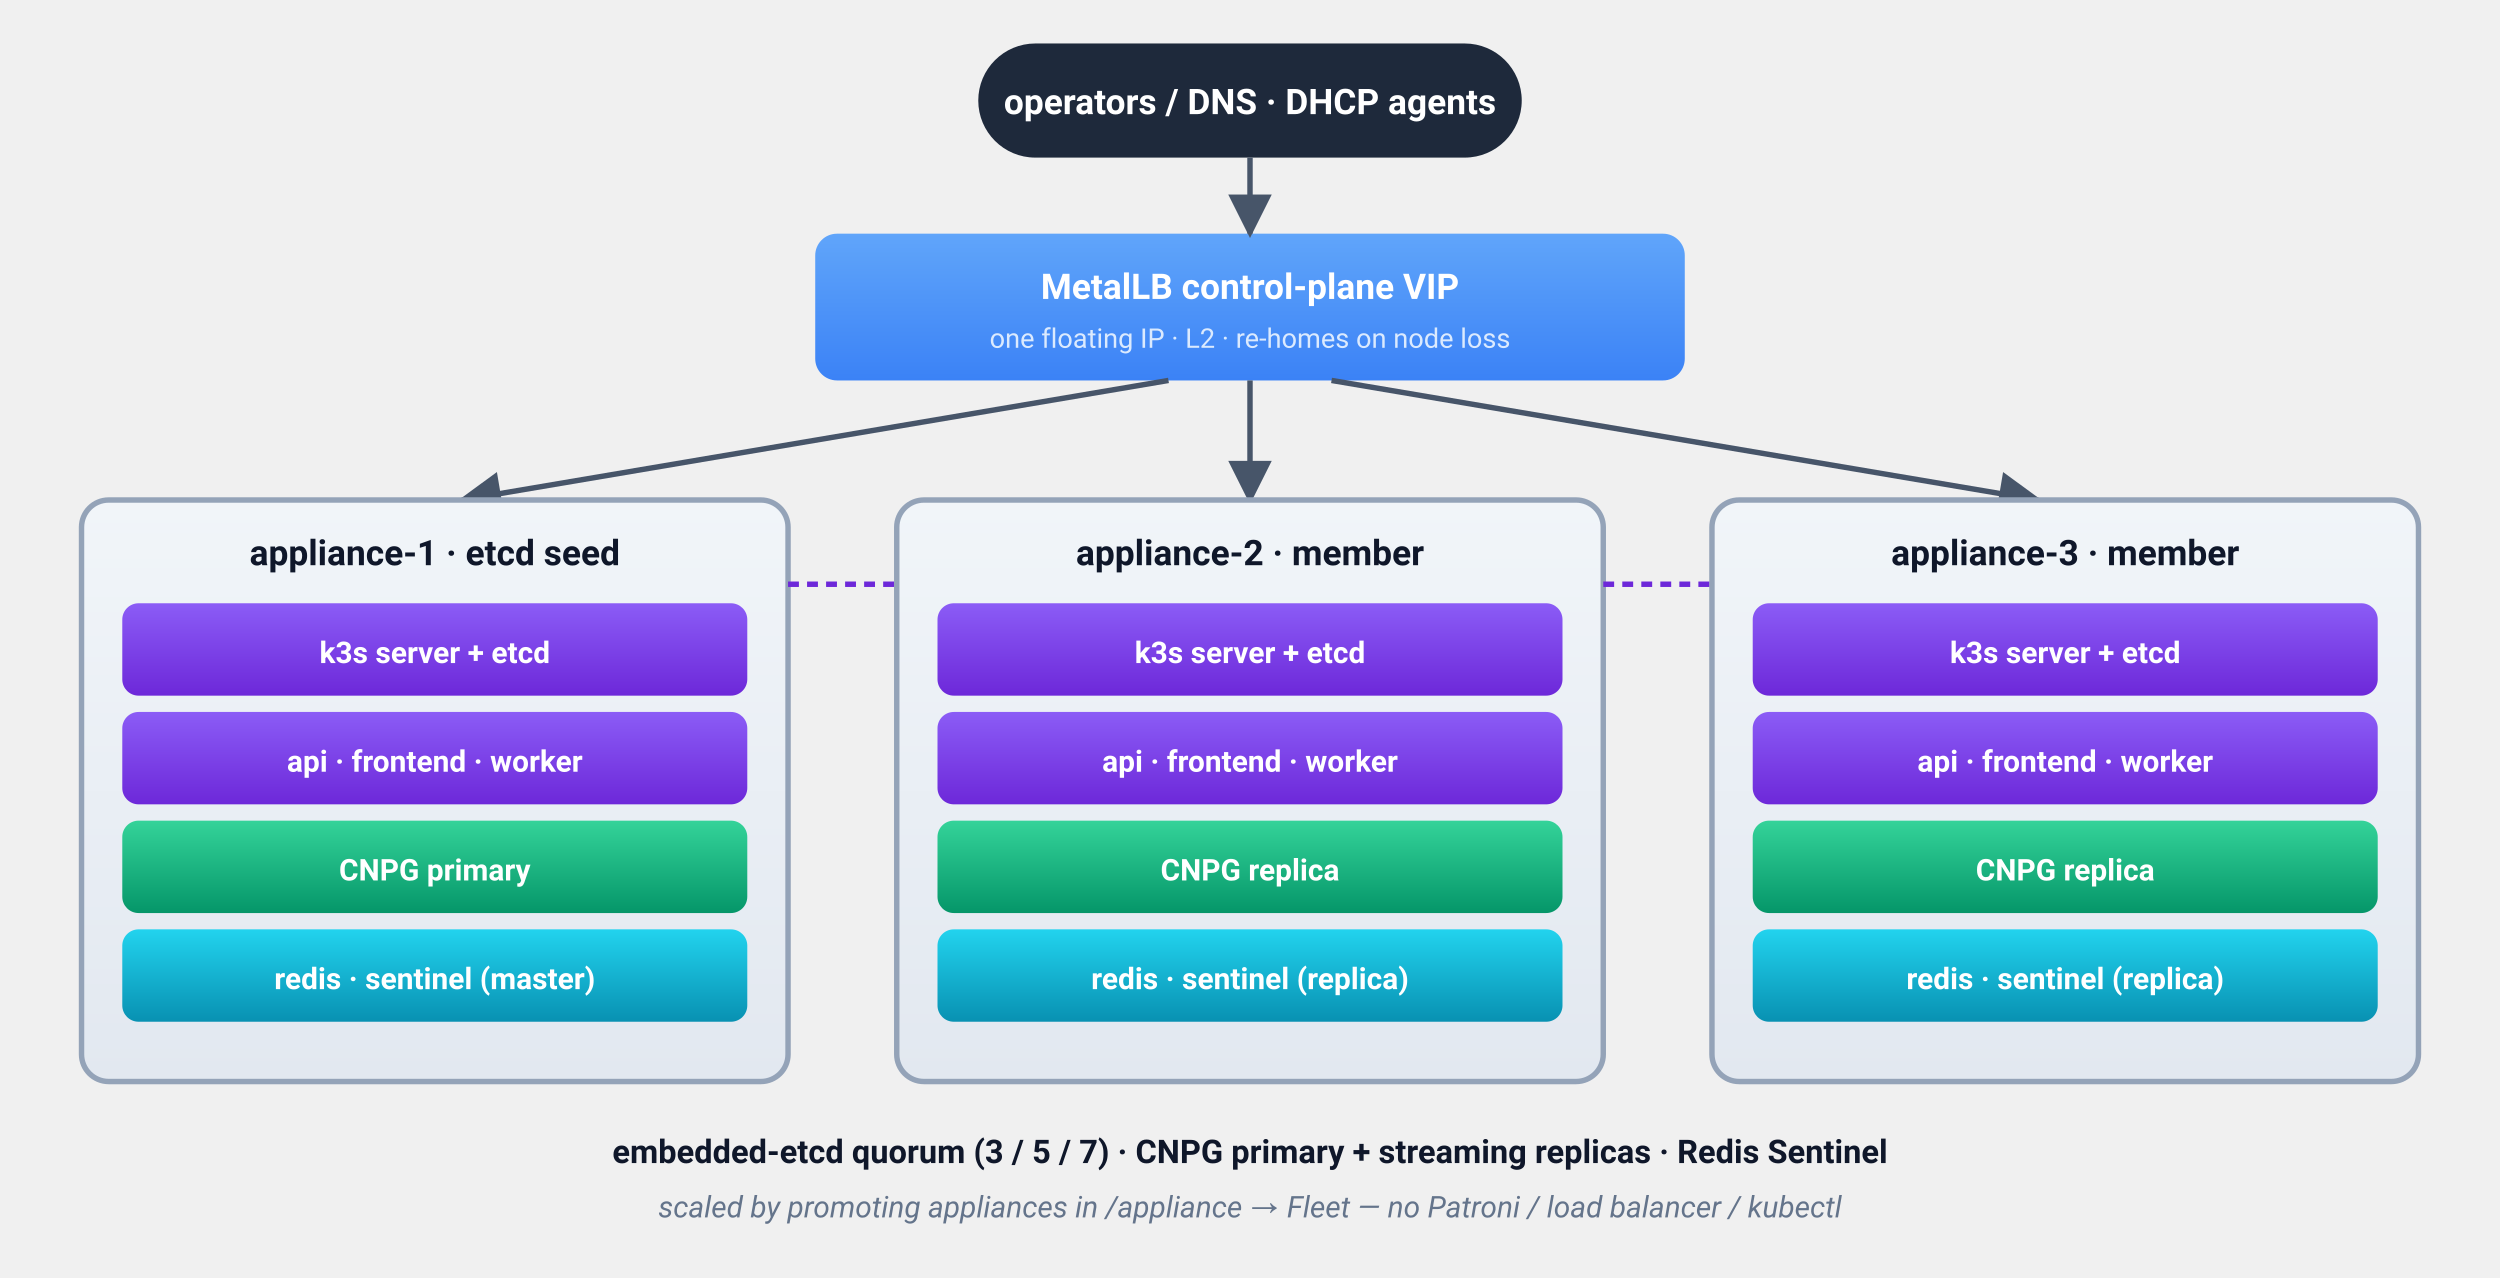
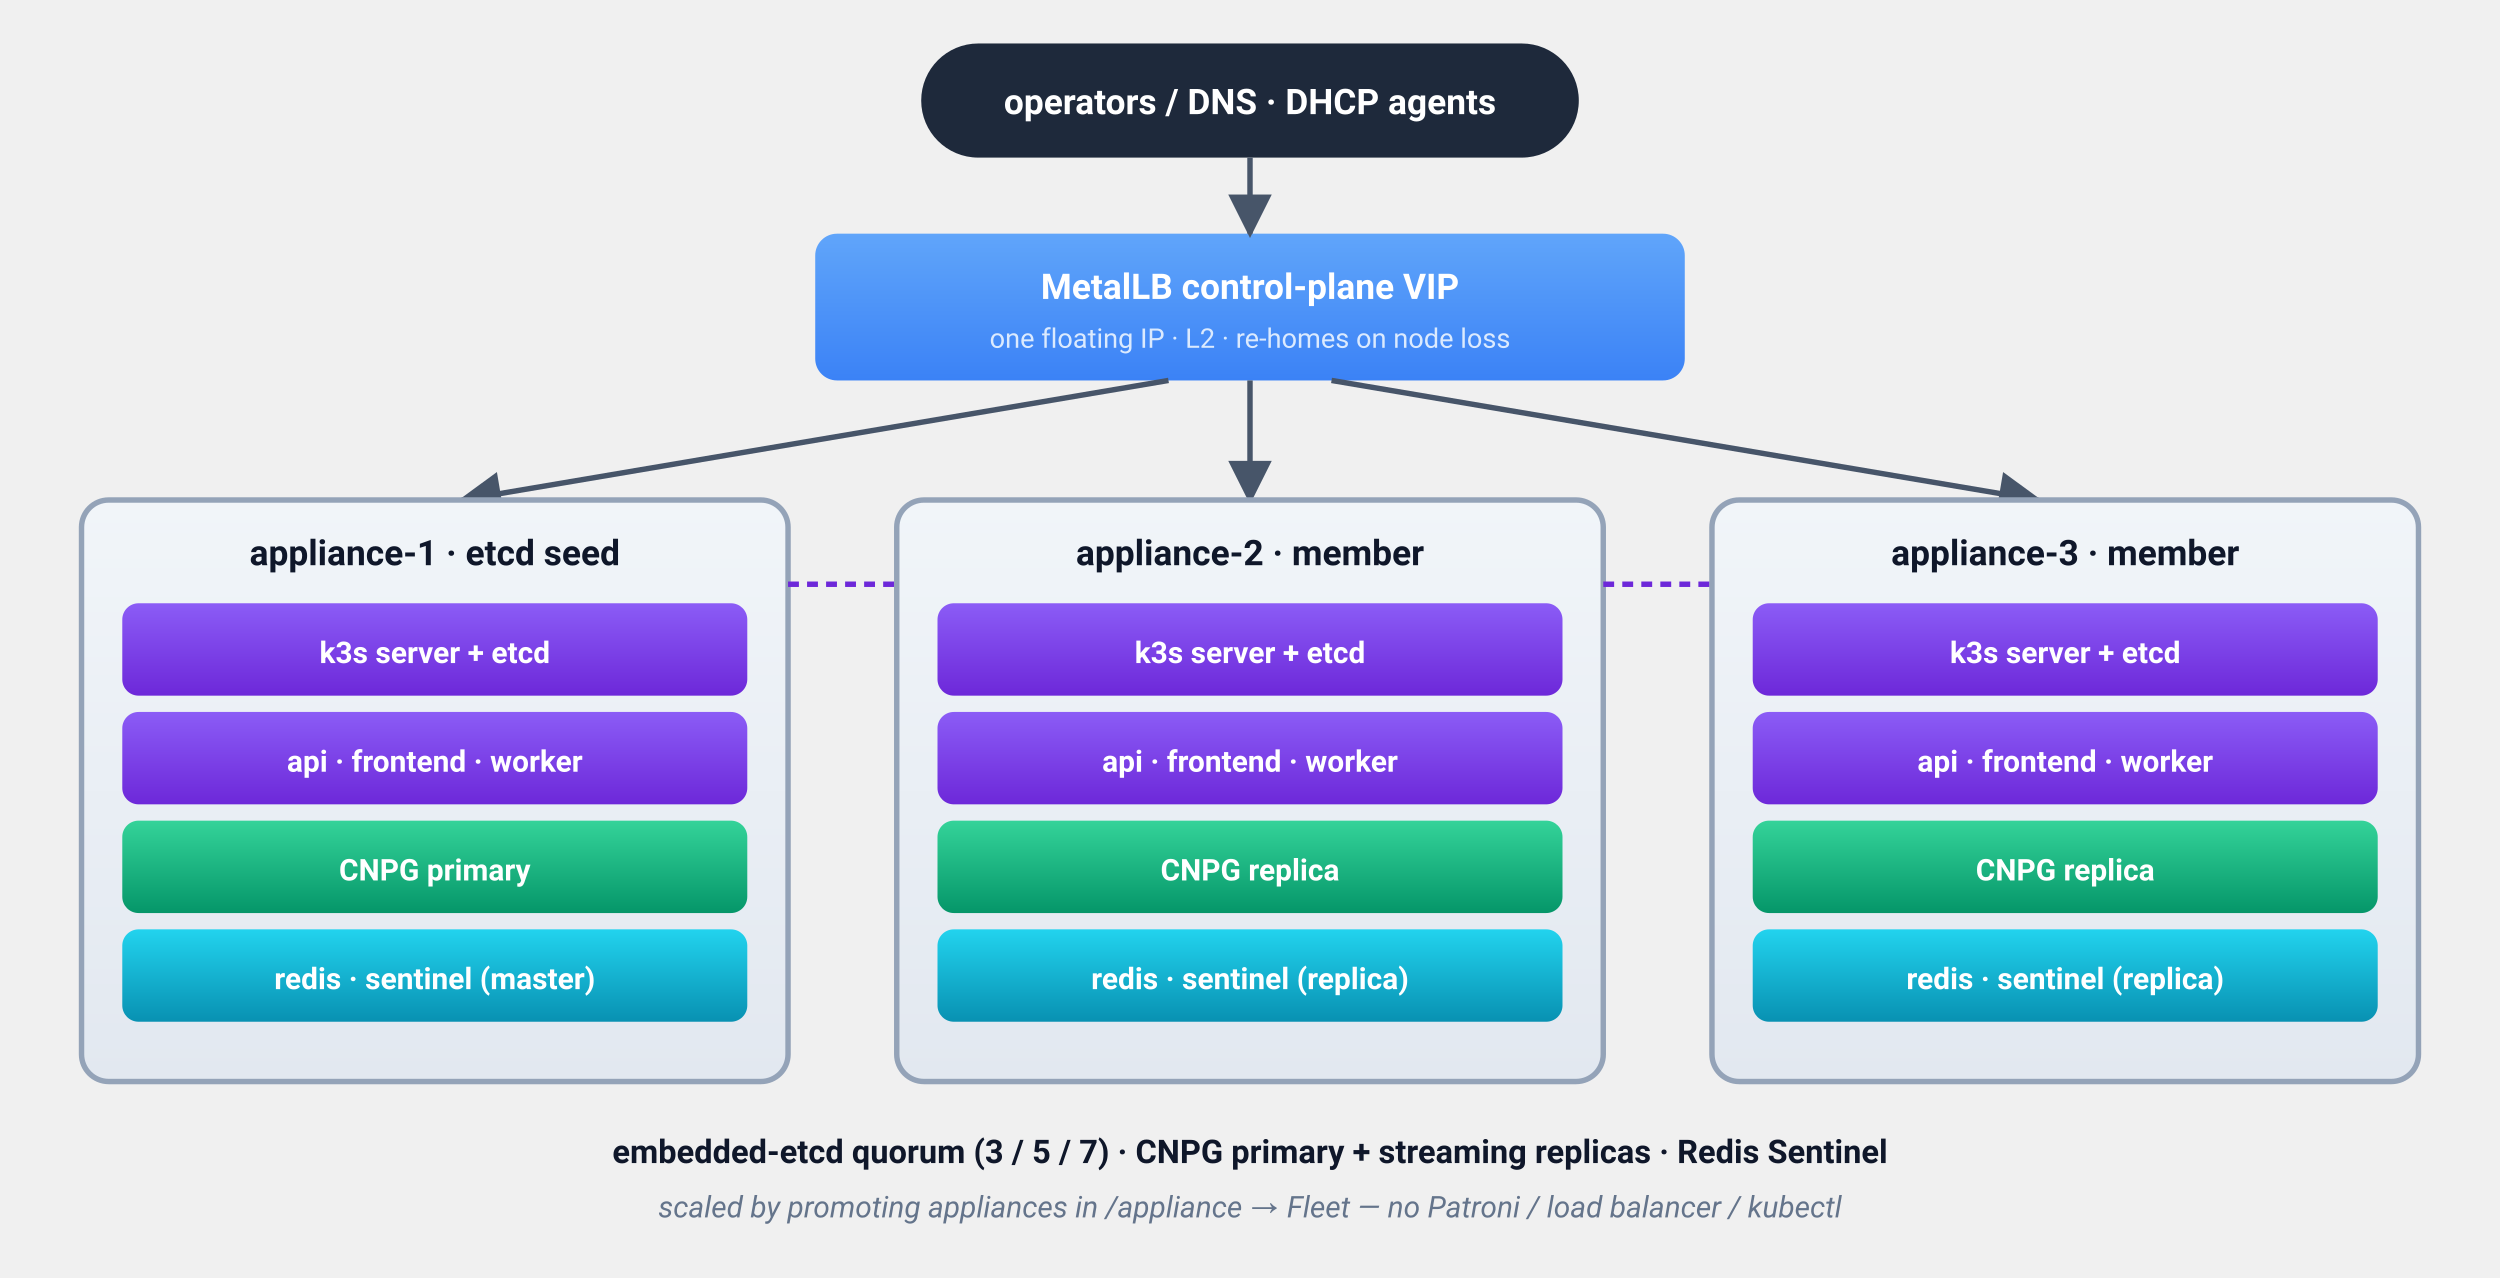
<svg xmlns="http://www.w3.org/2000/svg" width="920" height="470" viewBox="0 0 920 470" preserveAspectRatio="xMidYMid meet" font-family="ui-sans-serif, system-ui, -apple-system, 'Segoe UI', Roboto, Helvetica, Arial, sans-serif">
  <defs>
    <linearGradient id="t7-host" x1="0" y1="0" x2="0" y2="1">
      <stop offset="0%" stop-color="#f1f5f9" />
      <stop offset="100%" stop-color="#e2e8f0" />
    </linearGradient>
    <linearGradient id="t7-cp" x1="0" y1="0" x2="0" y2="1">
      <stop offset="0%" stop-color="#8b5cf6" />
      <stop offset="100%" stop-color="#6d28d9" />
    </linearGradient>
    <linearGradient id="t7-store" x1="0" y1="0" x2="0" y2="1">
      <stop offset="0%" stop-color="#34d399" />
      <stop offset="100%" stop-color="#059669" />
    </linearGradient>
    <linearGradient id="t7-cache" x1="0" y1="0" x2="0" y2="1">
      <stop offset="0%" stop-color="#22d3ee" />
      <stop offset="100%" stop-color="#0891b2" />
    </linearGradient>
    <linearGradient id="t7-vip" x1="0" y1="0" x2="0" y2="1">
      <stop offset="0%" stop-color="#60a5fa" />
      <stop offset="100%" stop-color="#3b82f6" />
    </linearGradient>
    <marker id="t7-arrow" viewBox="0 0 10 10" refX="9" refY="5" markerWidth="8" markerHeight="8" orient="auto-start-reverse">
      <path d="M 0 0 L 10 5 L 0 10 z" fill="#475569" />
    </marker>
  </defs>
-   <rect x="360" y="16" width="200" height="42" rx="21" fill="#1e293b" />
+   <rect x="339" y="16" width="242" height="42" rx="21" fill="#1e293b" />
  <text x="460" y="42" text-anchor="middle" font-size="13" font-weight="600" fill="#ffffff">operators / DNS · DHCP agents</text>
  <rect x="300" y="86" width="320" height="54" rx="8" fill="url(#t7-vip)" />
  <text x="460" y="110" text-anchor="middle" font-size="13" font-weight="600" fill="#ffffff">MetalLB control-plane VIP</text>
  <text x="460" y="128" text-anchor="middle" font-size="10" fill="#dbeafe">one floating IP · L2 · re-homes on node loss</text>
  <line x1="460" y1="58" x2="460" y2="86" stroke="#475569" stroke-width="2" marker-end="url(#t7-arrow)" />
  <line x1="430" y1="140" x2="170" y2="184" stroke="#475569" stroke-width="2" marker-end="url(#t7-arrow)" />
  <line x1="460" y1="140" x2="460" y2="184" stroke="#475569" stroke-width="2" marker-end="url(#t7-arrow)" />
  <line x1="490" y1="140" x2="750" y2="184" stroke="#475569" stroke-width="2" marker-end="url(#t7-arrow)" />
  <g>
    <rect x="30" y="184" width="260" height="214" rx="10" fill="url(#t7-host)" stroke="#94a3b8" stroke-width="2" />
    <text x="160" y="208" text-anchor="middle" font-size="13" font-weight="600" fill="#0f172a">appliance-1 · etcd seed</text>
    <rect x="45" y="222" width="230" height="34" rx="6" fill="url(#t7-cp)" />
    <text x="160" y="244" text-anchor="middle" font-size="11" font-weight="600" fill="#ffffff">k3s server + etcd</text>
    <rect x="45" y="262" width="230" height="34" rx="6" fill="url(#t7-cp)" />
    <text x="160" y="284" text-anchor="middle" font-size="11" font-weight="600" fill="#ffffff">api · frontend · worker</text>
    <rect x="45" y="302" width="230" height="34" rx="6" fill="url(#t7-store)" />
    <text x="160" y="324" text-anchor="middle" font-size="11" font-weight="600" fill="#ffffff">CNPG primary</text>
    <rect x="45" y="342" width="230" height="34" rx="6" fill="url(#t7-cache)" />
    <text x="160" y="364" text-anchor="middle" font-size="11" font-weight="600" fill="#ffffff">redis · sentinel (master)</text>
  </g>
  <g>
    <rect x="330" y="184" width="260" height="214" rx="10" fill="url(#t7-host)" stroke="#94a3b8" stroke-width="2" />
    <text x="460" y="208" text-anchor="middle" font-size="13" font-weight="600" fill="#0f172a">appliance-2 · member</text>
    <rect x="345" y="222" width="230" height="34" rx="6" fill="url(#t7-cp)" />
    <text x="460" y="244" text-anchor="middle" font-size="11" font-weight="600" fill="#ffffff">k3s server + etcd</text>
    <rect x="345" y="262" width="230" height="34" rx="6" fill="url(#t7-cp)" />
    <text x="460" y="284" text-anchor="middle" font-size="11" font-weight="600" fill="#ffffff">api · frontend · worker</text>
    <rect x="345" y="302" width="230" height="34" rx="6" fill="url(#t7-store)" />
    <text x="460" y="324" text-anchor="middle" font-size="11" font-weight="600" fill="#ffffff">CNPG replica</text>
    <rect x="345" y="342" width="230" height="34" rx="6" fill="url(#t7-cache)" />
    <text x="460" y="364" text-anchor="middle" font-size="11" font-weight="600" fill="#ffffff">redis · sentinel (replica)</text>
  </g>
  <g>
    <rect x="630" y="184" width="260" height="214" rx="10" fill="url(#t7-host)" stroke="#94a3b8" stroke-width="2" />
    <text x="760" y="208" text-anchor="middle" font-size="13" font-weight="600" fill="#0f172a">appliance-3 · member</text>
    <rect x="645" y="222" width="230" height="34" rx="6" fill="url(#t7-cp)" />
    <text x="760" y="244" text-anchor="middle" font-size="11" font-weight="600" fill="#ffffff">k3s server + etcd</text>
    <rect x="645" y="262" width="230" height="34" rx="6" fill="url(#t7-cp)" />
    <text x="760" y="284" text-anchor="middle" font-size="11" font-weight="600" fill="#ffffff">api · frontend · worker</text>
    <rect x="645" y="302" width="230" height="34" rx="6" fill="url(#t7-store)" />
    <text x="760" y="324" text-anchor="middle" font-size="11" font-weight="600" fill="#ffffff">CNPG replica</text>
    <rect x="645" y="342" width="230" height="34" rx="6" fill="url(#t7-cache)" />
    <text x="760" y="364" text-anchor="middle" font-size="11" font-weight="600" fill="#ffffff">redis · sentinel (replica)</text>
  </g>
  <line x1="290" y1="215" x2="330" y2="215" stroke="#6d28d9" stroke-width="2" stroke-dasharray="4 3" />
  <line x1="590" y1="215" x2="630" y2="215" stroke="#6d28d9" stroke-width="2" stroke-dasharray="4 3" />
  <text x="460" y="428" text-anchor="middle" font-size="12" font-weight="600" fill="#0f172a">
    embedded-etcd quorum (3 / 5 / 7) · CNPG primary + streaming replicas · Redis Sentinel
  </text>
  <text x="460" y="448" text-anchor="middle" font-size="11" fill="#64748b" font-style="italic">
    scaled by promoting appliances in /appliance → Fleet — no Patroni / load balancer / kubectl
  </text>
</svg>
